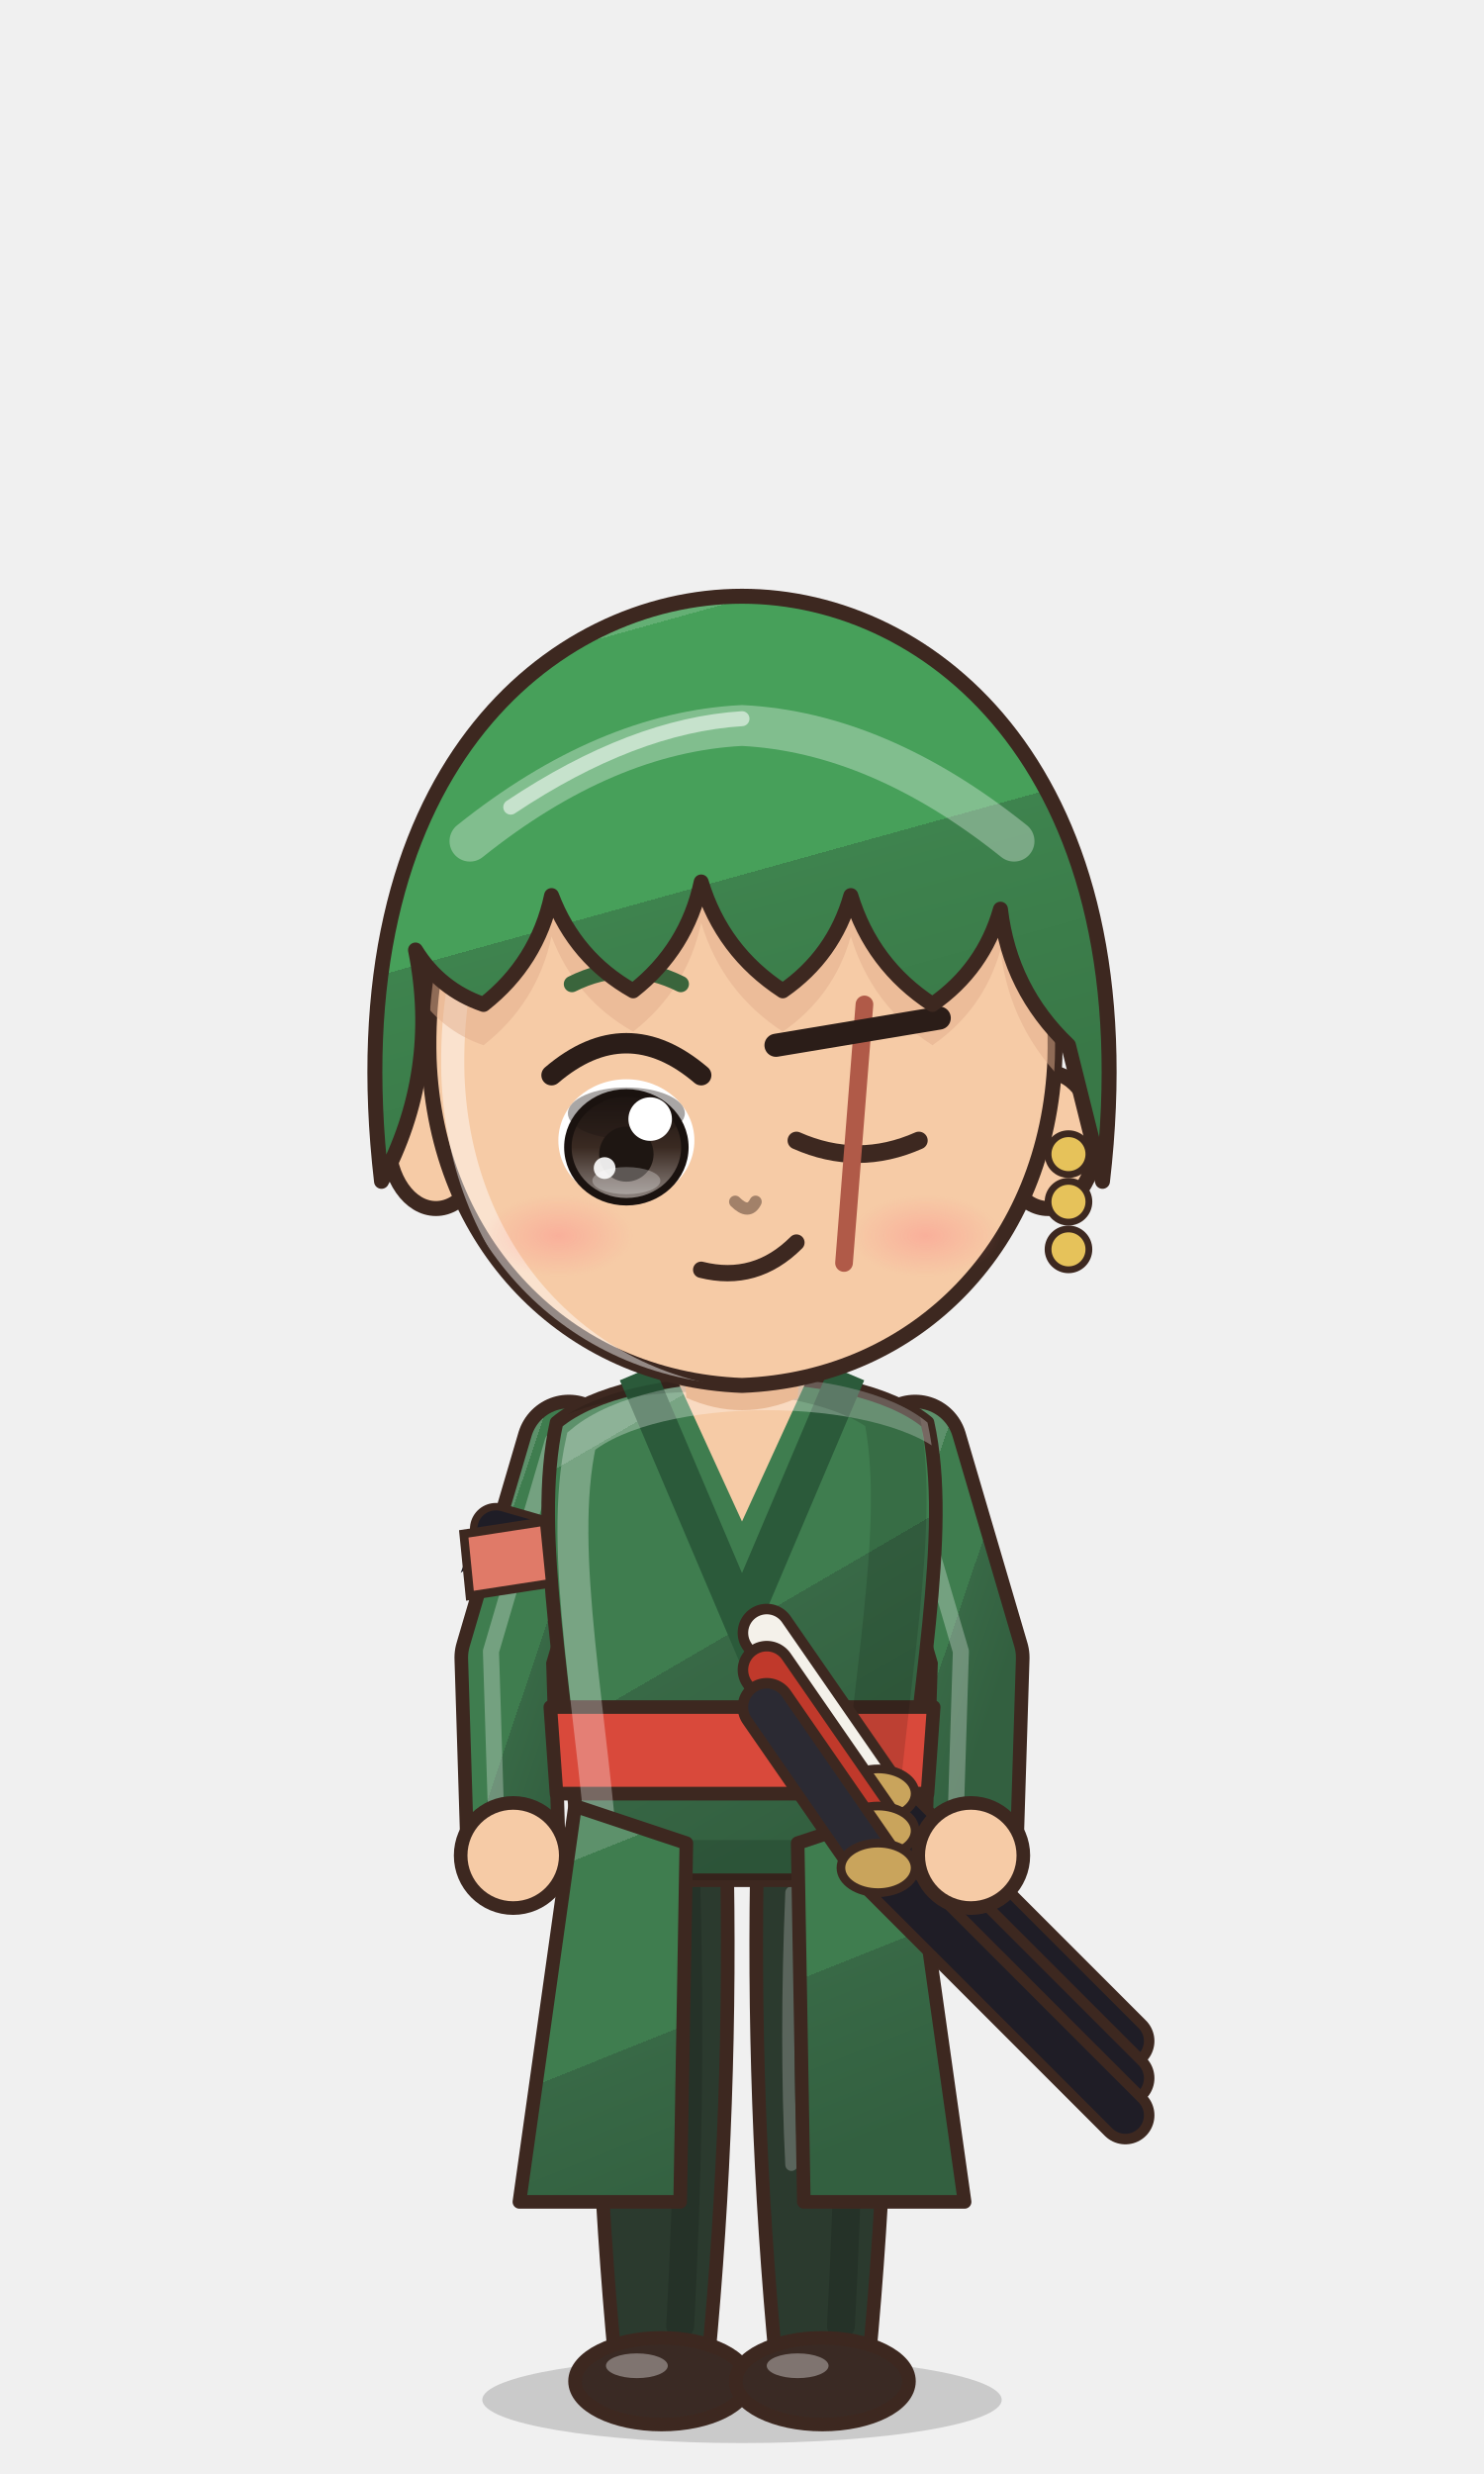
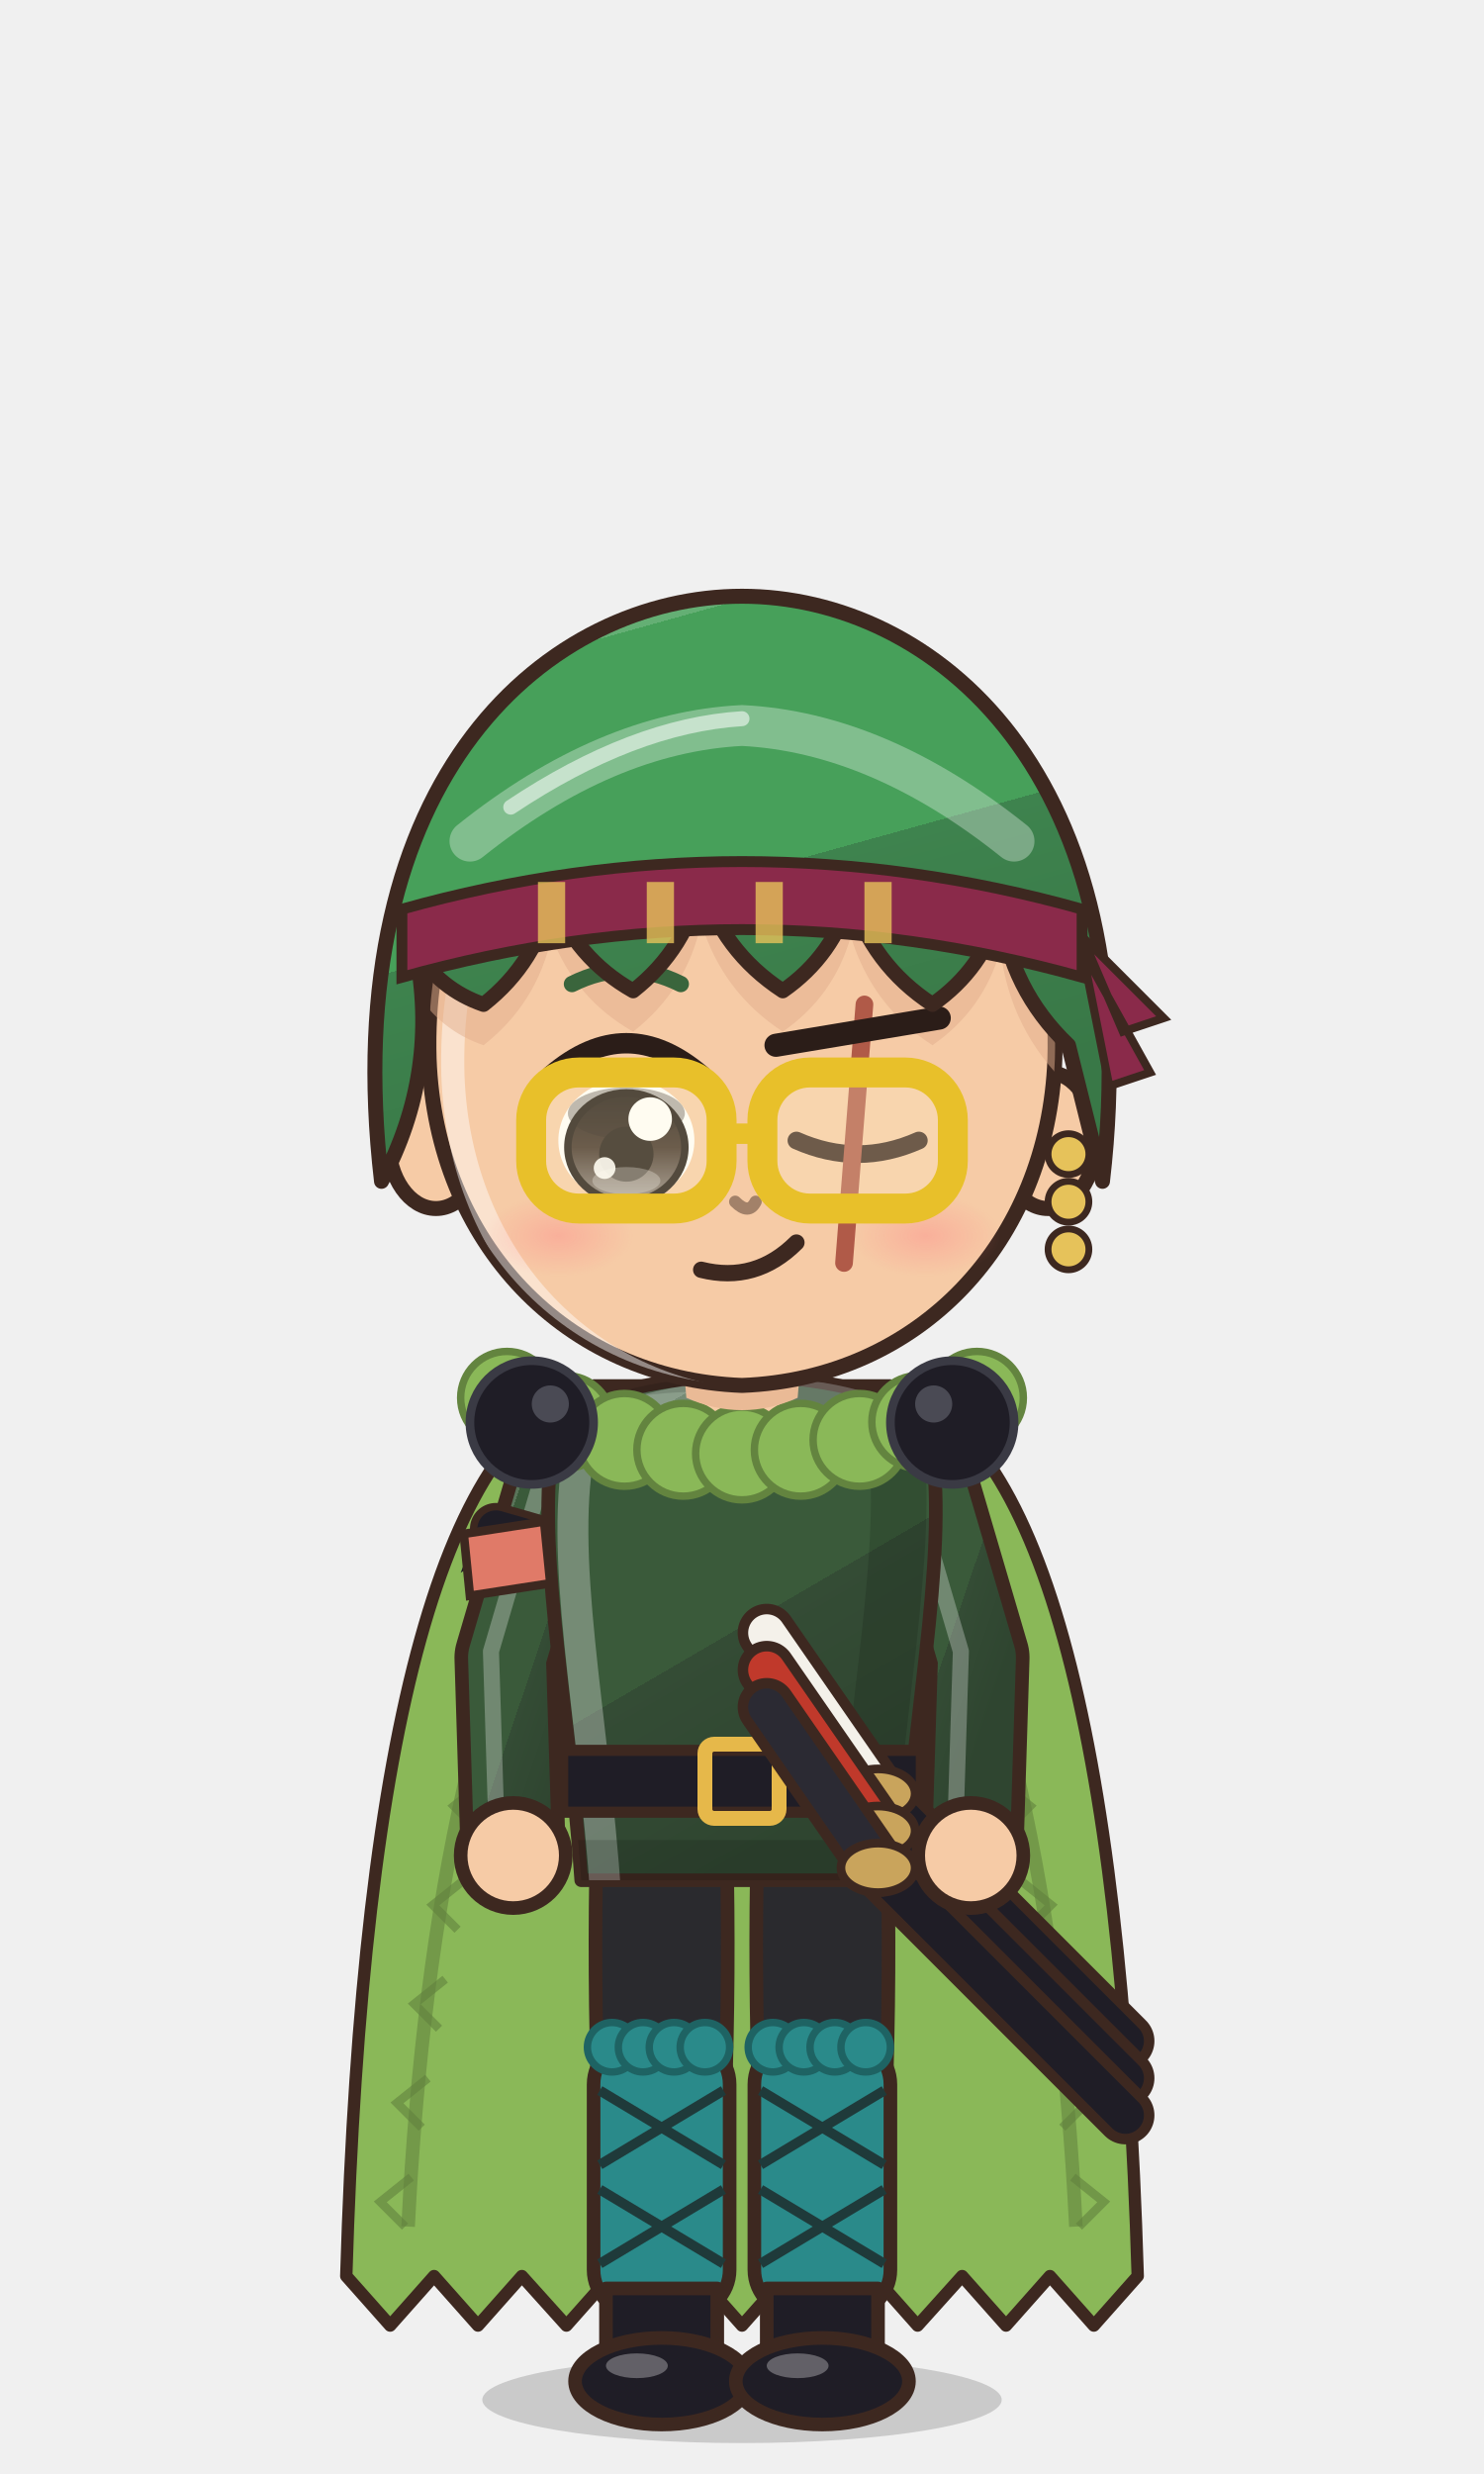
<svg xmlns="http://www.w3.org/2000/svg" viewBox="-120 -180 240 400" width="81.6" height="136.0">
  <defs>
    <linearGradient id="hair129" x1="0" y1="0" x2=".35" y2="1">
      <stop offset="0" stop-color="#64af74" />
      <stop offset=".16" stop-color="#64af74" />
      <stop offset=".16" stop-color="#47a05a" />
      <stop offset=".58" stop-color="#47a05a" />
      <stop offset=".58" stop-color="#3e834e" />
      <stop offset="1" stop-color="#397847" />
    </linearGradient>
    <radialGradient id="skin129" cx=".4" cy=".32" r=".85">
      <stop offset="0" stop-color="#f6cba6" />
      <stop offset=".84" stop-color="#f6cba6" />
      <stop offset=".84" stop-color="#eaba96" />
      <stop offset="1" stop-color="#eaba96" />
    </radialGradient>
    <linearGradient id="cloth129" x1="0" y1="0" x2=".45" y2="1">
-       <stop offset="0" stop-color="#5d916b" />
-       <stop offset=".16" stop-color="#5d916b" />
-       <stop offset=".16" stop-color="#3f7d4f" />
-       <stop offset=".6" stop-color="#3f7d4f" />
-       <stop offset=".6" stop-color="#386946" />
-       <stop offset="1" stop-color="#336040" />
+       <stop offset="0" stop-color="#597459" />
+       <stop offset=".16" stop-color="#597459" />
+       <stop offset=".16" stop-color="#3a5a3a" />
+       <stop offset=".6" stop-color="#3a5a3a" />
+       <stop offset=".6" stop-color="#344c35" />
+       <stop offset="1" stop-color="#2f4530" />
    </linearGradient>
    <linearGradient id="iris129" x1="0" y1="0" x2="0" y2="1">
      <stop offset="0" stop-color="#1a120f" />
      <stop offset=".5" stop-color="#3a2a22" />
      <stop offset="1" stop-color="#928985" />
    </linearGradient>
    <linearGradient id="gold129" x1="0" y1="0" x2="1" y2="1">
      <stop offset="0" stop-color="#f6d27a" />
      <stop offset=".55" stop-color="#d9a63a" />
      <stop offset="1" stop-color="#a8761e" />
    </linearGradient>
    <linearGradient id="steel129" x1="0" y1="0" x2="1" y2="1">
      <stop offset="0" stop-color="#e4e8ee" />
      <stop offset=".5" stop-color="#9aa3ad" />
      <stop offset="1" stop-color="#5a606a" />
    </linearGradient>
    <linearGradient id="beard129" x1="0" y1="0" x2="0" y2="1">
      <stop offset="0" stop-color="#e6e6ea" />
      <stop offset="1" stop-color="#b8b8c2" />
    </linearGradient>
    <radialGradient id="hawkiris129" cx=".45" cy=".4" r=".7">
      <stop offset="0" stop-color="#ffe27a" />
      <stop offset=".6" stop-color="#e8a52a" />
      <stop offset="1" stop-color="#9a5a12" />
    </radialGradient>
    <linearGradient id="straw129" x1="0" y1="0" x2=".3" y2="1">
      <stop offset="0" stop-color="#ffe7aa" />
      <stop offset=".16" stop-color="#ffe7aa" />
      <stop offset=".16" stop-color="#ffe39a" />
      <stop offset=".58" stop-color="#ffe39a" />
      <stop offset=".58" stop-color="#e9b456" />
      <stop offset="1" stop-color="#d6a54f" />
    </linearGradient>
    <radialGradient id="blush129">
      <stop offset="0" stop-color="#ff7f86" stop-opacity=".9" />
      <stop offset="1" stop-color="#ff7f86" stop-opacity="0" />
    </radialGradient>
    <clipPath id="face129">
      <path d="M -46,-4 C -47,-38 -25,-55 0,-55 C 25,-55 47,-38 46,-4 C 45,23 26,43 0,44 C -26,43 -45,23 -46,-4 Z" />
    </clipPath>
    <clipPath id="torso129">
      <path d="M -30,50 C -34,68 -28,94 -26,124 L 26,124 C 28,94 34,68 30,50 C 18,40 -18,40 -30,50 Z" />
    </clipPath>
  </defs>
  <ellipse cx="0" cy="208" rx="42" ry="7" fill="#000000" opacity=".16" />
  <g transform="translate(0,44.0) scale(1.100,1.100) translate(0,-44)" />
  <g transform="translate(0,205) scale(1,1) translate(0,-205)">
-     <path d="M -23.5,118 Q -24.5,160.0 -20.5,202 L -5.5,202 Q -1.5,160.0 -2.5,118 Z" fill="#2b3a2e" stroke="#3d2820" stroke-width="2.2" stroke-linejoin="round" />
-     <path d="M -9,124 Q -8,160 -10,196" stroke="#000000" stroke-width="4.5" fill="none" opacity=".14" stroke-linecap="round" />
-     <path d="M -18,126 Q -19,150 -18,170" stroke="#ffffff" stroke-width="2" fill="none" opacity=".22" stroke-linecap="round" />
-     <ellipse cx="-13" cy="205" rx="14" ry="7" fill="#3a2a24" stroke="#3d2820" stroke-width="2.2" stroke-linejoin="round" />
-     <ellipse cx="-17" cy="202.5" rx="5" ry="2" fill="#ffffff" opacity=".35" />
-     <path d="M 2.5,118 Q 1.5,160.0 5.5,202 L 20.5,202 Q 24.5,160.0 23.5,118 Z" fill="#2b3a2e" stroke="#3d2820" stroke-width="2.2" stroke-linejoin="round" />
-     <path d="M 17,124 Q 18,160 16,196" stroke="#000000" stroke-width="4.5" fill="none" opacity=".14" stroke-linecap="round" />
-     <path d="M 8,126 Q 7,150 8,170" stroke="#ffffff" stroke-width="2" fill="none" opacity=".22" stroke-linecap="round" />
-     <ellipse cx="13" cy="205" rx="14" ry="7" fill="#3a2a24" stroke="#3d2820" stroke-width="2.2" stroke-linejoin="round" />
-     <ellipse cx="9" cy="202.5" rx="5" ry="2" fill="#ffffff" opacity=".35" />
+     <path d="M -24,44 Q -60,54 -64,188 L -64.0,188.0 L -56.9,196.0 L -49.8,188.0 L -42.7,196.0 L -35.6,188.0 L -28.4,196.0 L -21.3,188.0 L -14.2,196.0 L -7.1,188.0 L 0.0,196.0 L 7.1,188.0 L 14.2,196.0 L 21.3,188.0 L 28.4,196.0 L 35.6,188.0 L 42.7,196.0 L 49.8,188.0 L 56.9,196.0 L 64.0,188.0 Q 60,54 24,44 Z" fill="#8ab858" stroke="#3d2820" stroke-width="2" stroke-linejoin="round" />
+     <path d="M -54,180 Q -50,100 -26,56" stroke="#60803d" stroke-width="2.2" fill="none" opacity=".55" />
+     <path d="M 54,180 Q 50,100 26,56" stroke="#60803d" stroke-width="2.2" fill="none" opacity=".55" />
+     <path d="M -33.5,76 l -5,4 l 4,4" stroke="#60803d" stroke-width="1.4" fill="none" opacity=".6" />
+     <path d="M -37.9,92 l -5,4 l 4,4" stroke="#60803d" stroke-width="1.4" fill="none" opacity=".6" />
+     <path d="M -41.6,108 l -5,4 l 4,4" stroke="#60803d" stroke-width="1.4" fill="none" opacity=".6" />
+     <path d="M -45.0,124 l -5,4 l 4,4" stroke="#60803d" stroke-width="1.4" fill="none" opacity=".6" />
+     <path d="M -48.0,140 l -5,4 l 4,4" stroke="#60803d" stroke-width="1.4" fill="none" opacity=".6" />
+     <path d="M -50.8,156 l -5,4 l 4,4" stroke="#60803d" stroke-width="1.4" fill="none" opacity=".6" />
+     <path d="M -53.5,172 l -5,4 l 4,4" stroke="#60803d" stroke-width="1.4" fill="none" opacity=".6" />
+     <path d="M 33.5,76 l 5,4 l -4,4" stroke="#60803d" stroke-width="1.4" fill="none" opacity=".6" />
+     <path d="M 37.9,92 l 5,4 l -4,4" stroke="#60803d" stroke-width="1.4" fill="none" opacity=".6" />
+     <path d="M 41.6,108 l 5,4 l -4,4" stroke="#60803d" stroke-width="1.4" fill="none" opacity=".6" />
+     <path d="M 45.0,124 l 5,4 l -4,4" stroke="#60803d" stroke-width="1.4" fill="none" opacity=".6" />
+     <path d="M 48.0,140 l 5,4 l -4,4" stroke="#60803d" stroke-width="1.4" fill="none" opacity=".6" />
+     <path d="M 50.8,156 l 5,4 l -4,4" stroke="#60803d" stroke-width="1.4" fill="none" opacity=".6" />
+     <path d="M 53.5,172 l 5,4 l -4,4" stroke="#60803d" stroke-width="1.4" fill="none" opacity=".6" />
+     <path d="M -23.5,118 Q -24.5,160.0 -20.5,202 L -5.5,202 Q -1.5,160.0 -2.5,118 Z" fill="#2a2a2e" stroke="#3d2820" stroke-width="2.2" stroke-linejoin="round" />
+     <rect x="-24" y="150" width="22" height="44" rx="7" fill="#2a8a8a" stroke="#3d2820" stroke-width="2.2" stroke-linejoin="round" />
+     <circle cx="-21.0" cy="151.0" r="4" fill="#2a8a8a" stroke="#1e6363" stroke-width="1.2" />
+     <circle cx="-16.0" cy="151.0" r="4" fill="#2a8a8a" stroke="#1e6363" stroke-width="1.2" />
+     <circle cx="-11.0" cy="151.0" r="4" fill="#2a8a8a" stroke="#1e6363" stroke-width="1.2" />
+     <circle cx="-6.0" cy="151.0" r="4" fill="#2a8a8a" stroke="#1e6363" stroke-width="1.2" />
+     <path d="M -23,158 L -3,170 M -3,158 L -23,170 M -23,174 L -3,186 M -3,174 L -23,186" stroke="#1f3a3a" stroke-width="1.6" />
+     <path d="M -22,190 L -4,190 L -4,202 L -22,202 Z" fill="#1f1d26" stroke="#3d2820" stroke-width="2.2" stroke-linejoin="round" />
+     <ellipse cx="-13" cy="205" rx="14" ry="7" fill="#1f1d26" stroke="#3d2820" stroke-width="2.2" stroke-linejoin="round" />
+     <ellipse cx="-17" cy="202.5" rx="5" ry="2" fill="#ffffff" opacity=".3" />
+     <path d="M 2.5,118 Q 1.5,160.0 5.5,202 L 20.5,202 Q 24.5,160.0 23.5,118 Z" fill="#2a2a2e" stroke="#3d2820" stroke-width="2.2" stroke-linejoin="round" />
+     <rect x="2" y="150" width="22" height="44" rx="7" fill="#2a8a8a" stroke="#3d2820" stroke-width="2.2" stroke-linejoin="round" />
+     <circle cx="5.0" cy="151.0" r="4" fill="#2a8a8a" stroke="#1e6363" stroke-width="1.2" />
+     <circle cx="10.0" cy="151.0" r="4" fill="#2a8a8a" stroke="#1e6363" stroke-width="1.2" />
+     <circle cx="15.0" cy="151.0" r="4" fill="#2a8a8a" stroke="#1e6363" stroke-width="1.2" />
+     <circle cx="20.0" cy="151.0" r="4" fill="#2a8a8a" stroke="#1e6363" stroke-width="1.2" />
+     <path d="M 3,158 L 23,170 M 23,158 L 3,170 M 3,174 L 23,186 M 23,174 L 3,186" stroke="#1f3a3a" stroke-width="1.6" />
+     <path d="M 4,190 L 22,190 L 22,202 L 4,202 Z" fill="#1f1d26" stroke="#3d2820" stroke-width="2.2" stroke-linejoin="round" />
+     <ellipse cx="13" cy="205" rx="14" ry="7" fill="#1f1d26" stroke="#3d2820" stroke-width="2.2" stroke-linejoin="round" />
+     <ellipse cx="9" cy="202.5" rx="5" ry="2" fill="#ffffff" opacity=".3" />
    <path d="M -28,54 L -38,88 L -37,120" stroke="#3d2820" stroke-width="17" fill="none" stroke-linecap="round" stroke-linejoin="round" />
    <path d="M -28,54 L -38,88 L -37,120" stroke="url(#cloth129)" stroke-width="12.6" fill="none" stroke-linecap="round" stroke-linejoin="round" />
    <path d="M -28,54 L -38,88 L -37,120" transform="translate(-2.6,-1)" stroke="#ffffff" stroke-width="2.6" fill="none" stroke-linecap="round" stroke-linejoin="round" opacity=".28" />
    <path d="M -25.2,71.4 L -39.8,67.2" stroke="#3d2820" stroke-width="8.4" stroke-linecap="round" />
    <path d="M -25.2,71.4 L -39.8,67.2" stroke="#1f1d26" stroke-width="6" stroke-linecap="round" />
    <path d="M -38.5,69.3 l -7,5 l 3,-8 Z" fill="#1f1d26" />
    <path d="M 28,54 L 38,88 L 37,120" stroke="#3d2820" stroke-width="17" fill="none" stroke-linecap="round" stroke-linejoin="round" />
    <path d="M 28,54 L 38,88 L 37,120" stroke="url(#cloth129)" stroke-width="12.6" fill="none" stroke-linecap="round" stroke-linejoin="round" />
    <path d="M 28,54 L 38,88 L 37,120" transform="translate(-2.6,-1)" stroke="#ffffff" stroke-width="2.6" fill="none" stroke-linecap="round" stroke-linejoin="round" opacity=".28" />
    <path d="M -30,50 C -34,68 -28,94 -26,124 L 26,124 C 28,94 34,68 30,50 C 18,40 -18,40 -30,50 Z" fill="url(#cloth129)" stroke="#3d2820" stroke-width="2.2" stroke-linejoin="round" />
-     <path d="M -17,42 L 0,82 L 17,42" stroke="#2b5a3a" stroke-width="6" fill="none" />
-     <path d="M -11,42 L 0,66 L 11,42 Z" fill="url(#skin129)" />
-     <path d="M -31,96 L 31,96 L 30,110 L -30,110 Z" fill="#d9493b" stroke="#3d2820" stroke-width="2.2" stroke-linejoin="round" />
    <g clip-path="url(#torso129)">
      <path d="M -30,50 C -34,68 -28,94 -26,124 L 26,124 C 28,94 34,68 30,50 C 18,40 -18,40 -30,50 Z" transform="translate(4,3)" fill="none" stroke="#ffffff" stroke-width="5" opacity=".3" />
      <path d="M -30,50 C -34,68 -28,94 -26,124 L 26,124 C 28,94 34,68 30,50 C 18,40 -18,40 -30,50 Z" transform="translate(-6,-2)" fill="none" stroke="#000000" stroke-width="9" opacity=".13" />
    </g>
-     <path d="M -27,112 L -36,176 L -10,176 L -9,118 Z M 27,112 L 36,176 L 10,176 L 9,118 Z" fill="url(#cloth129)" stroke="#3d2820" stroke-width="2.2" stroke-linejoin="round" />
+     <path d="M -9,43 L 9,43 L 0,62 Z" fill="url(#skin129)" />
+     <path d="M -4,50 L 4,54 M 4,50 L -4,54 M -3,57 L 3,59" stroke="#c9a45c" stroke-width="1.2" />
+     <rect x="-29" y="103" width="58" height="10" fill="#1f1d26" stroke="#3d2820" stroke-width="1.8" />
+     <rect x="-6" y="102" width="12" height="12" rx="1.5" fill="none" stroke="#e6b84a" stroke-width="2.4" />
+     <circle cx="-38.0" cy="46.0" r="7.5" fill="#8ab858" stroke="#63843f" stroke-width="1.2" />
+     <circle cx="-28.5" cy="49.9" r="7.5" fill="#8ab858" stroke="#63843f" stroke-width="1.2" />
+     <circle cx="-19.0" cy="52.8" r="7.5" fill="#8ab858" stroke="#63843f" stroke-width="1.2" />
+     <circle cx="-9.5" cy="54.4" r="7.5" fill="#8ab858" stroke="#63843f" stroke-width="1.2" />
+     <circle cx="0.0" cy="55.0" r="7.5" fill="#8ab858" stroke="#63843f" stroke-width="1.2" />
+     <circle cx="9.5" cy="54.4" r="7.5" fill="#8ab858" stroke="#63843f" stroke-width="1.2" />
+     <circle cx="19.0" cy="52.8" r="7.5" fill="#8ab858" stroke="#63843f" stroke-width="1.2" />
+     <circle cx="28.5" cy="49.9" r="7.5" fill="#8ab858" stroke="#63843f" stroke-width="1.2" />
+     <circle cx="38.0" cy="46.0" r="7.5" fill="#8ab858" stroke="#63843f" stroke-width="1.2" />
+     <circle cx="-34" cy="50" r="10" fill="#1f1d26" stroke="#3a3a44" stroke-width="1.4" />
+     <circle cx="-31" cy="47" r="3" fill="#4a4a54" />
+     <circle cx="34" cy="50" r="10" fill="#1f1d26" stroke="#3a3a44" stroke-width="1.4" />
+     <circle cx="31" cy="47" r="3" fill="#4a4a54" />
    <path d="M 22,110 L 62,150" stroke="#3d2820" stroke-width="9.4" stroke-linecap="round" />
    <path d="M 22,110 L 62,150" stroke="#1f1d26" stroke-width="6" stroke-linecap="round" />
    <path d="M 22,110 L 4,84" stroke="#3d2820" stroke-width="9.4" stroke-linecap="round" />
    <path d="M 22,110 L 4,84" stroke="#f4f1ea" stroke-width="6" stroke-linecap="round" />
    <ellipse cx="22" cy="110" rx="6" ry="4" fill="#c9a45c" stroke="#3d2820" stroke-width="1.4" />
    <path d="M 22,116 L 62,156" stroke="#3d2820" stroke-width="9.4" stroke-linecap="round" />
    <path d="M 22,116 L 62,156" stroke="#1f1d26" stroke-width="6" stroke-linecap="round" />
    <path d="M 22,116 L 4,90" stroke="#3d2820" stroke-width="9.4" stroke-linecap="round" />
    <path d="M 22,116 L 4,90" stroke="#c0392b" stroke-width="6" stroke-linecap="round" />
    <ellipse cx="22" cy="116" rx="6" ry="4" fill="#c9a45c" stroke="#3d2820" stroke-width="1.4" />
    <path d="M 22,122 L 62,162" stroke="#3d2820" stroke-width="9.4" stroke-linecap="round" />
    <path d="M 22,122 L 62,162" stroke="#1f1d26" stroke-width="6" stroke-linecap="round" />
    <path d="M 22,122 L 4,96" stroke="#3d2820" stroke-width="9.4" stroke-linecap="round" />
    <path d="M 22,122 L 4,96" stroke="#2b2a33" stroke-width="6" stroke-linecap="round" />
    <ellipse cx="22" cy="122" rx="6" ry="4" fill="#c9a45c" stroke="#3d2820" stroke-width="1.4" />
    <circle cx="-37" cy="120" r="8.5" fill="url(#skin129)" stroke="#3d2820" stroke-width="2.2" />
    <circle cx="37" cy="120" r="8.5" fill="url(#skin129)" stroke="#3d2820" stroke-width="2.2" />
    <path d="M -45,68 L -32,66 L -31,76 L -44,78 Z" fill="#e07a68" stroke="#3d2820" stroke-width="1.4" />
    <path d="M -10,34 L 10,34 L 9,46 Q 0,50 -9,46 Z" fill="#eaba96" />
  </g>
  <g transform="translate(0,44.0) scale(1.100,1.100) translate(0,-44)">
    <ellipse cx="-45" cy="8" rx="7" ry="10" fill="url(#skin129)" stroke="#3d2820" stroke-width="2.2" stroke-linejoin="round" />
    <ellipse cx="45" cy="8" rx="7" ry="10" fill="url(#skin129)" stroke="#3d2820" stroke-width="2.2" stroke-linejoin="round" />
    <path d="M -46,-4 C -47,-38 -25,-55 0,-55 C 25,-55 47,-38 46,-4 C 45,23 26,43 0,44 C -26,43 -45,23 -46,-4 Z" fill="url(#skin129)" stroke="#3d2820" stroke-width="2.2" stroke-linejoin="round" />
    <g clip-path="url(#face129)">
      <path d="M -46,-4 C -47,-38 -25,-55 0,-55 C 25,-55 47,-38 46,-4 C 45,23 26,43 0,44 C -26,43 -45,23 -46,-4 Z" transform="translate(3.5,2.5)" fill="none" stroke="#ffffff" stroke-width="3.4" opacity=".45" />
    </g>
    <g clip-path="url(#face129)">
      <path d="M -53,14 C -60,-46 -28,-72 0,-72 C 28,-72 60,-46 53,14 L 48,-6 Q 39.4,-14.2 38,-26 Q 35.5,-17.2 28,-12 Q 19.1,-17.8 16,-28 Q 13.5,-19.2 6,-14 Q -2.9,-19.8 -6,-30 Q -8.1,-20.2 -16,-14 Q -24.5,-18.8 -28,-28 Q -30.1,-18.2 -38,-12 Q -44.4,-14.2 -48,-20 Q -44.4,-2.1 -53,14 Z" transform="translate(0,6)" fill="#e1ad8c" opacity=".5" />
    </g>
    <ellipse cx="-17" cy="8" rx="10" ry="9" fill="#ffffff" />
    <ellipse cx="-17" cy="9" rx="8.6" ry="8" fill="url(#iris129)" />
    <ellipse cx="-17" cy="4.0" rx="8.6" ry="3.8" fill="#1e1612" opacity=".38" />
    <ellipse cx="-17" cy="9" rx="8.6" ry="8" fill="none" stroke="#1a120f" stroke-width="1.1" />
    <ellipse cx="-17" cy="10" rx="4" ry="4.05" fill="#1e1612" />
    <ellipse cx="-17" cy="13.9" rx="5" ry="2.0" fill="#ffffff" opacity=".28" />
    <circle cx="-13.5" cy="4.85" r="3.2" fill="#ffffff" />
    <circle cx="-20.2" cy="12.05" r="1.6" fill="#ffffff" opacity=".9" />
    <path d="M -28,-1.6 Q -17,-11 -6,-1.6" stroke="#2b1d18" stroke-width="3" fill="none" stroke-linecap="round" />
    <path d="M -25,-15 Q -17,-19 -9,-15" stroke="#3a653c" stroke-width="2.4" fill="none" stroke-linecap="round" />
    <path d="M 8,8 Q 17,12 26,8" stroke="#3d2820" stroke-width="2.6" fill="none" stroke-linecap="round" />
    <path d="M 18,-12 L 15,26" stroke="#b05a48" stroke-width="2.6" stroke-linecap="round" />
    <path d="M 5,-6 L 29,-10" stroke="#2b1d18" stroke-width="3.4" stroke-linecap="round" />
    <path d="M -6,27 Q 2,29 8,23" stroke="#3d2820" stroke-width="2.4" fill="none" stroke-linecap="round" />
    <ellipse cx="-27" cy="22" rx="11" ry="6" fill="url(#blush129)" opacity="0.40" />
    <ellipse cx="27" cy="22" rx="11" ry="6" fill="url(#blush129)" opacity="0.40" />
    <path d="M -1,17 Q 1,19 2,17" stroke="#a28169" stroke-width="1.8" fill="none" stroke-linecap="round" />
    <circle cx="48" cy="10" r="3" fill="#e6c25a" stroke="#3d2820" stroke-width="1" />
    <circle cx="48" cy="17" r="3" fill="#e6c25a" stroke="#3d2820" stroke-width="1" />
    <circle cx="48" cy="24" r="3" fill="#e6c25a" stroke="#3d2820" stroke-width="1" />
+     <rect x="-31" y="-2" width="28" height="20" rx="7" fill="#fff6c8" fill-opacity=".25" stroke="#e8c02a" stroke-width="4.4" />
+     <rect x="3" y="-2" width="28" height="20" rx="7" fill="#fff6c8" fill-opacity=".25" stroke="#e8c02a" stroke-width="4.4" />
+     <path d="M -3,7 L 3,7" stroke="#e8c02a" stroke-width="3" />
    <path d="M -53,14 C -60,-46 -28,-72 0,-72 C 28,-72 60,-46 53,14 L 48,-6 Q 39.4,-14.2 38,-26 Q 35.5,-17.2 28,-12 Q 19.1,-17.8 16,-28 Q 13.5,-19.2 6,-14 Q -2.9,-19.8 -6,-30 Q -8.1,-20.2 -16,-14 Q -24.5,-18.8 -28,-28 Q -30.1,-18.2 -38,-12 Q -44.4,-14.2 -48,-20 Q -44.4,-2.1 -53,14 Z" fill="url(#hair129)" stroke="#3d2820" stroke-width="2.2" stroke-linejoin="round" />
    <defs>
      <clipPath id="hf129">
        <path d="M -53,14 C -60,-46 -28,-72 0,-72 C 28,-72 60,-46 53,14 L 48,-6 Q 39.4,-14.2 38,-26 Q 35.5,-17.2 28,-12 Q 19.1,-17.8 16,-28 Q 13.5,-19.2 6,-14 Q -2.9,-19.8 -6,-30 Q -8.1,-20.2 -16,-14 Q -24.5,-18.8 -28,-28 Q -30.1,-18.2 -38,-12 Q -44.4,-14.2 -48,-20 Q -44.4,-2.1 -53,14 Z" />
      </clipPath>
    </defs>
    <g clip-path="url(#hf129)">
      <path d="M -40,-36 Q -20,-52 0,-53 Q 20,-52 40,-36" stroke="#ffffff" stroke-width="6" fill="none" stroke-linecap="round" opacity=".32" />
      <path d="M -34,-41 Q -16,-53 0,-54" stroke="#ffffff" stroke-width="2.2" fill="none" stroke-linecap="round" opacity=".55" />
    </g>
+     <path d="M -50,-26 Q 0,-40 50,-26 L 50,-16 Q 0,-30 -50,-16 Z" fill="#8a2a4a" stroke="#3d2820" stroke-width="1.6" />
+     <rect x="-30" y="-30" width="4" height="9" fill="#e6c25a" opacity=".8" />
+     <rect x="-14" y="-30" width="4" height="9" fill="#e6c25a" opacity=".8" />
+     <rect x="2" y="-30" width="4" height="9" fill="#e6c25a" opacity=".8" />
+     <rect x="18" y="-30" width="4" height="9" fill="#e6c25a" opacity=".8" />
+     <path d="M 50,-22 L 62,-10 L 56,-8 Z M 50,-20 L 60,-2 L 54,0 Z" fill="#8a2a4a" stroke="#3d2820" stroke-width="1.2" />
  </g>
  <g transform="translate(0,205) scale(1,1) translate(0,-205)" />
</svg>
